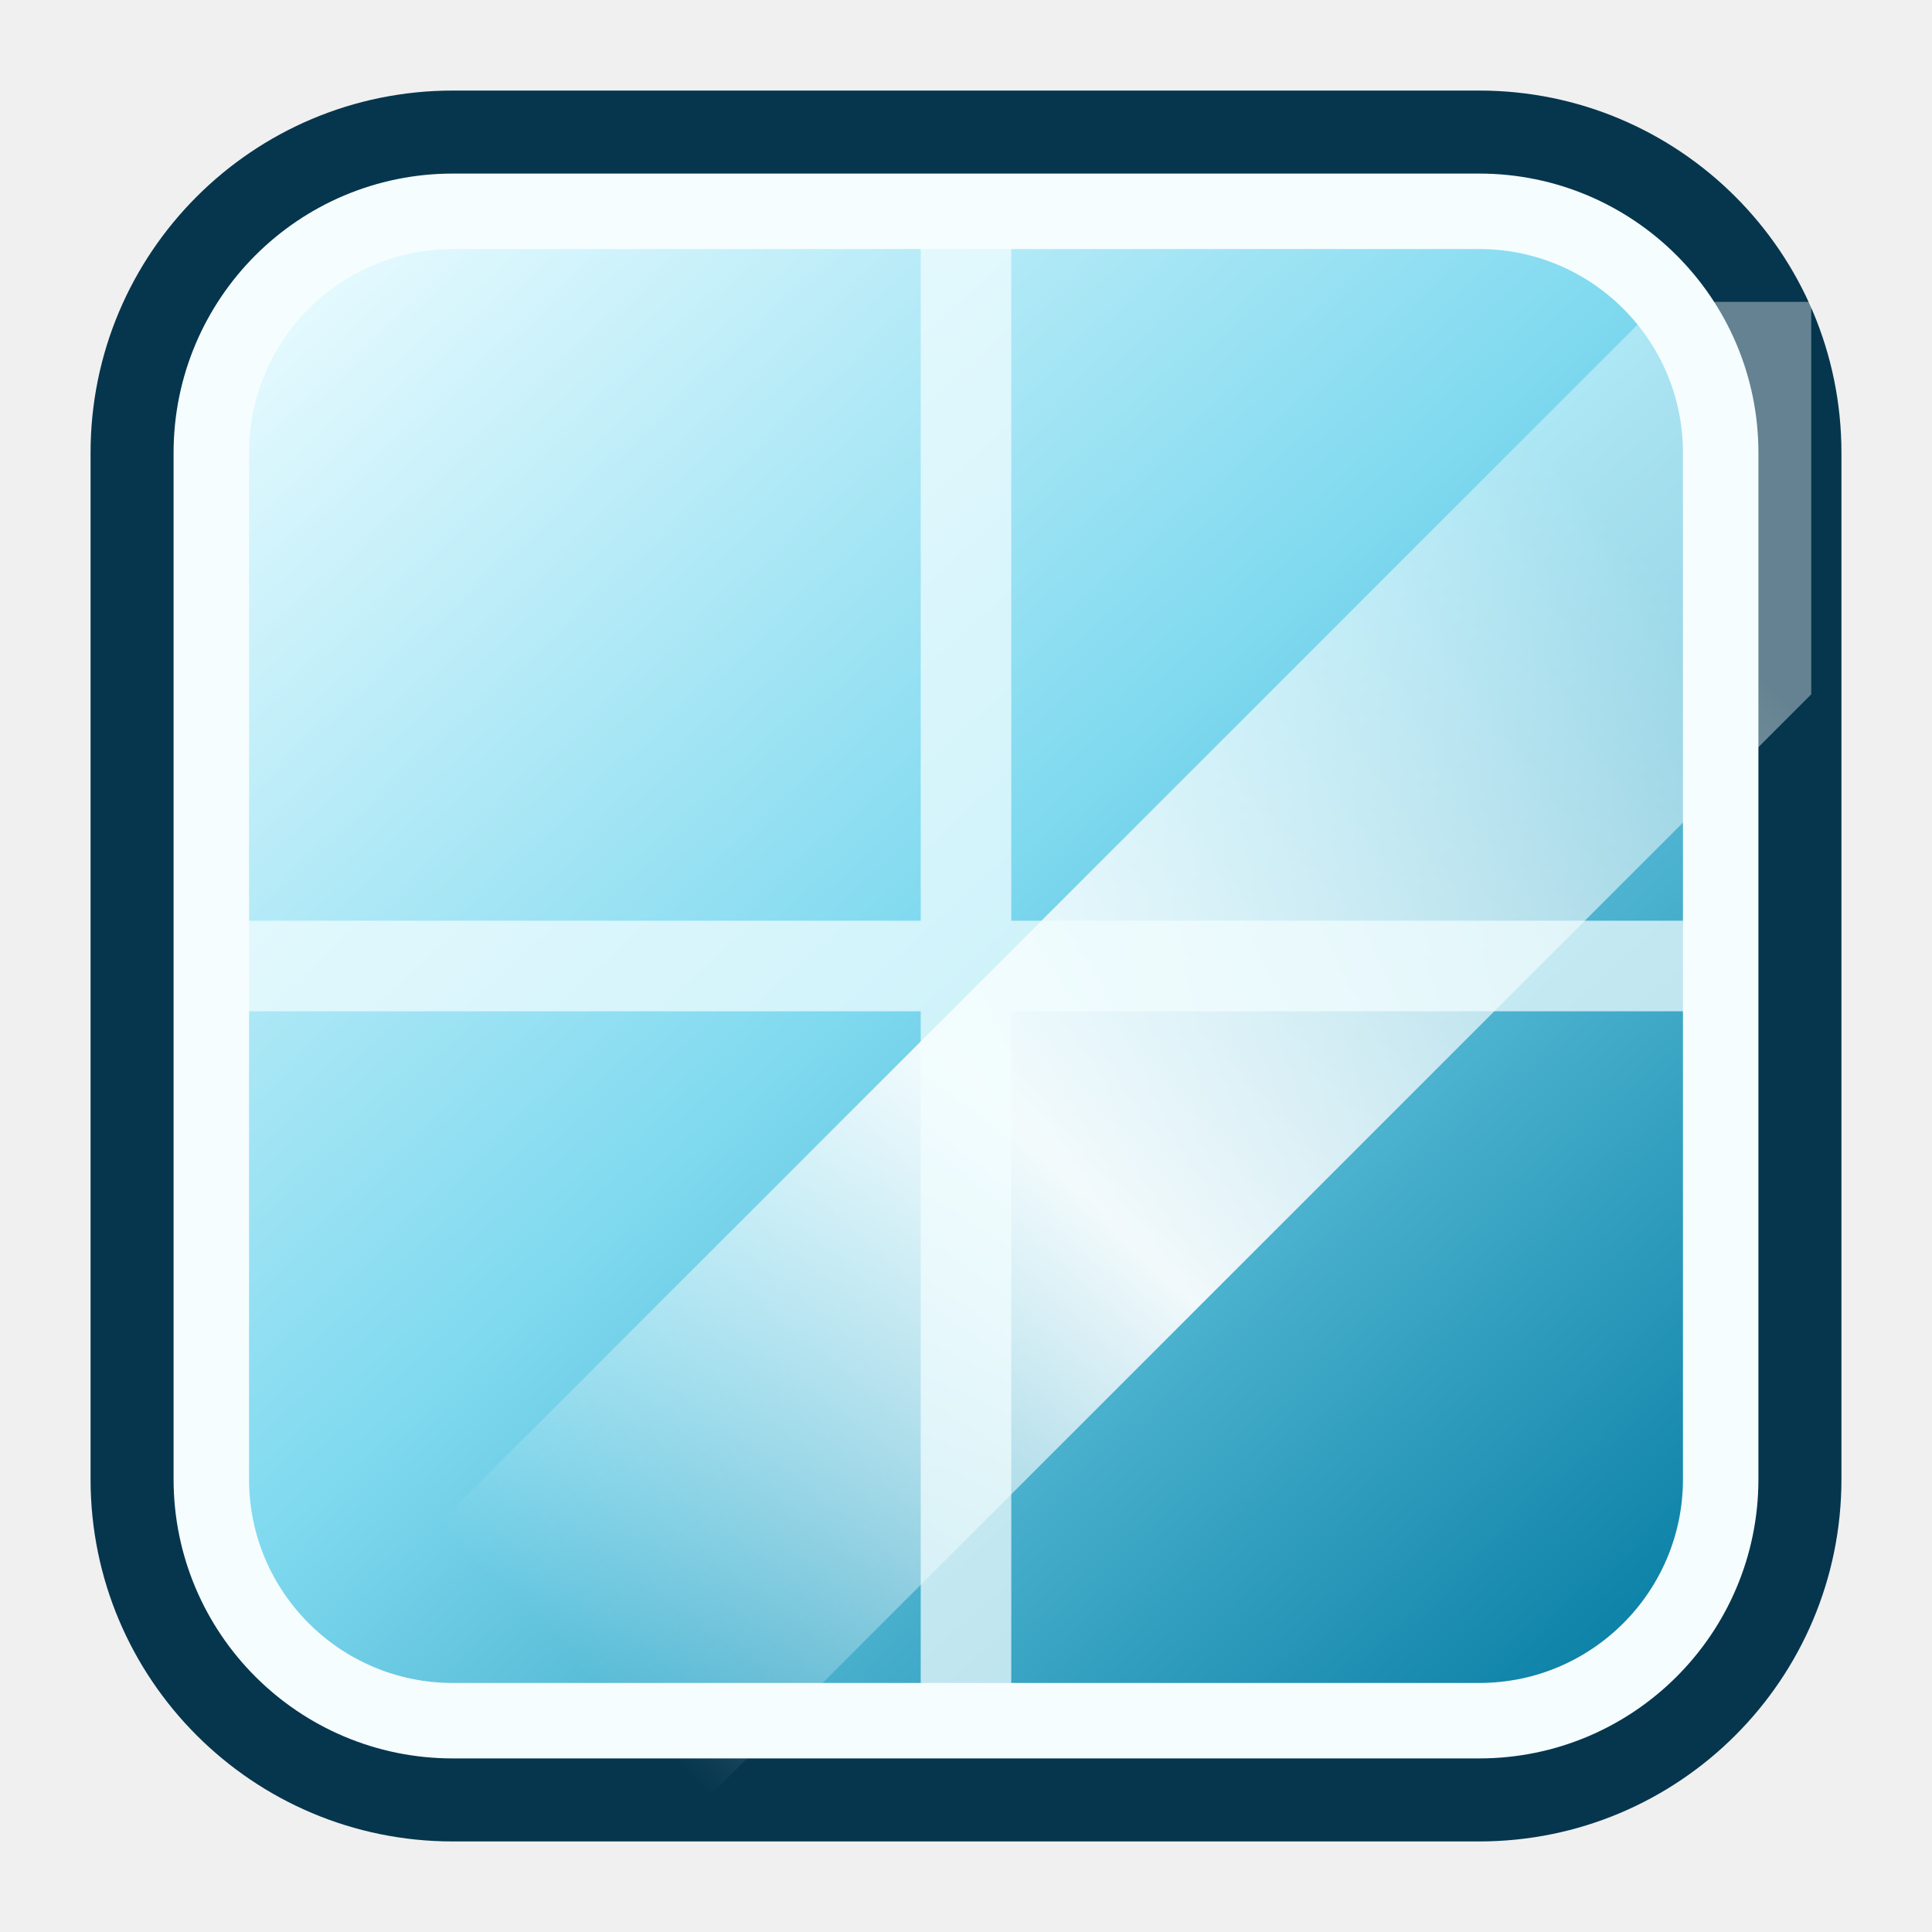
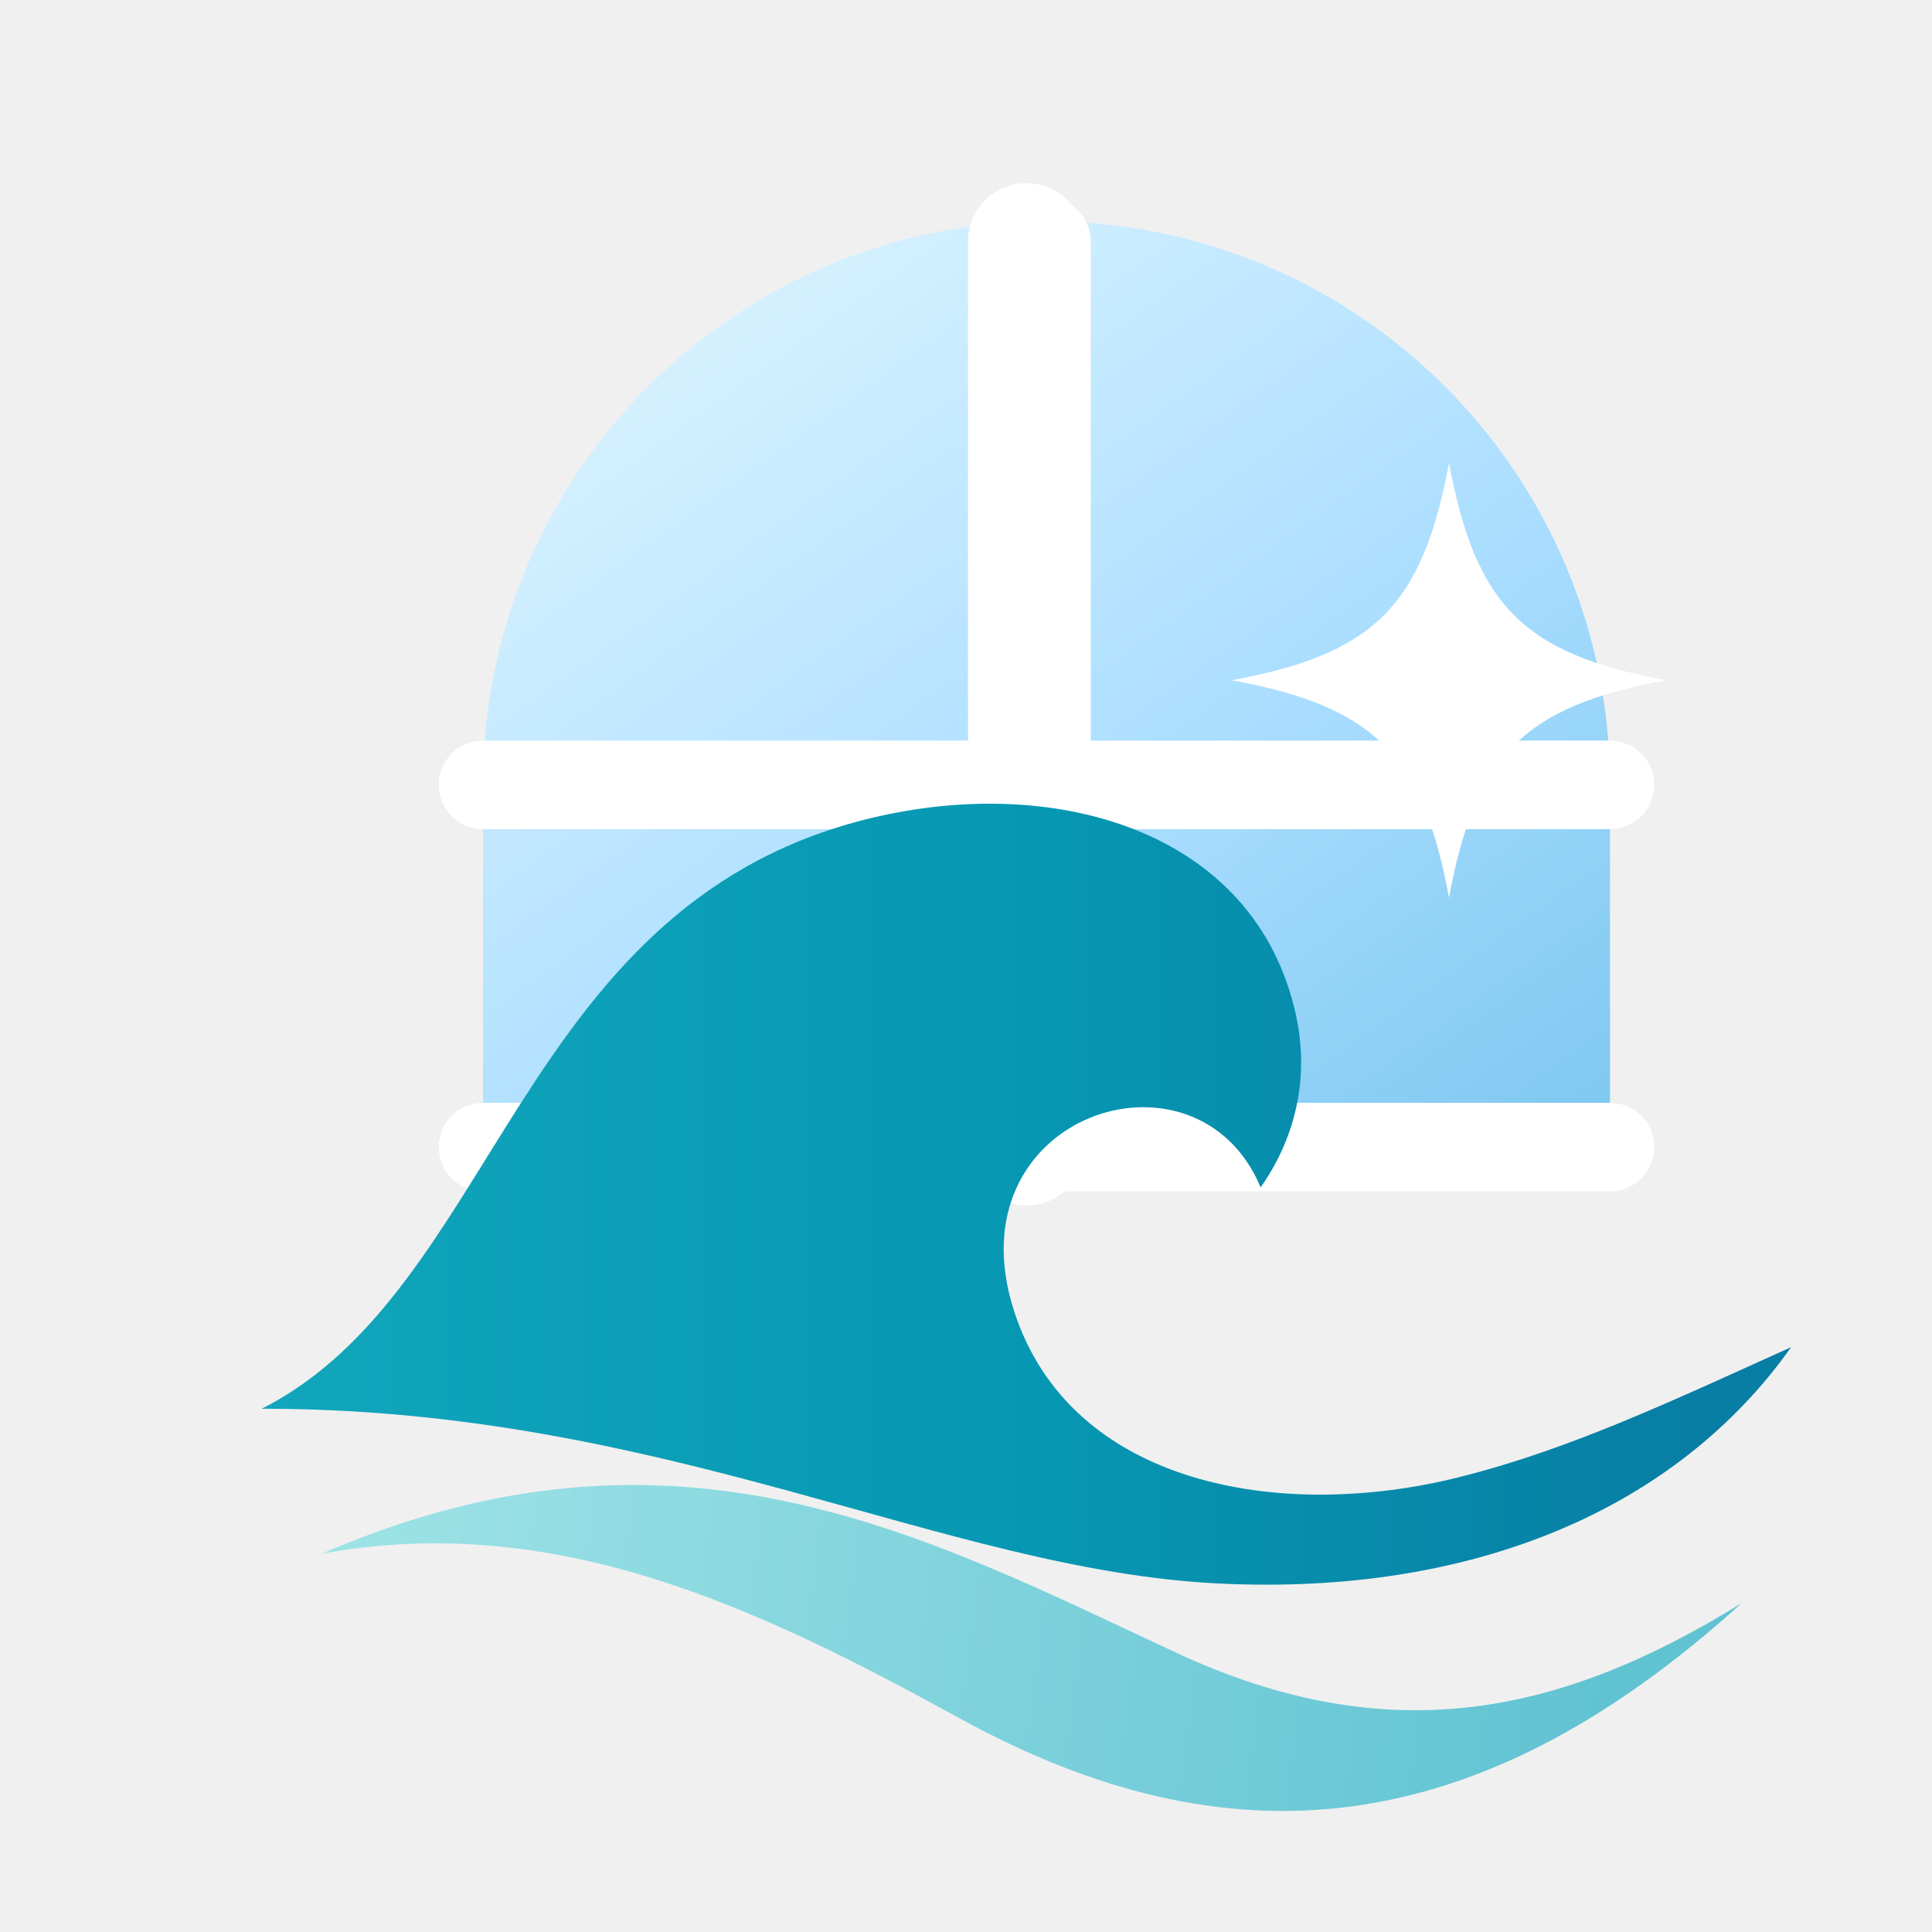
- <svg xmlns="http://www.w3.org/2000/svg" viewBox="0 0 64 64" role="img" aria-labelledby="title">
+ <svg xmlns="http://www.w3.org/2000/svg" viewBox="0 0 96 96" role="img" aria-labelledby="title">
  <defs>
-     <linearGradient id="glass" x1="10" y1="8" x2="54" y2="56" gradientUnits="userSpaceOnUse">
-       <stop offset="0" stop-color="#e9fbff" />
-       <stop offset="0.48" stop-color="#7ed9ef" />
+     <linearGradient id="glass" x1="26" y1="14" x2="72" y2="78" gradientUnits="userSpaceOnUse">
+       <stop offset="0" stop-color="#dff5ff" />
+       <stop offset="0.5" stop-color="#a9ddff" />
+       <stop offset="1" stop-color="#68bde8" />
+     </linearGradient>
+     <linearGradient id="wave" x1="13" y1="62" x2="84" y2="62" gradientUnits="userSpaceOnUse">
+       <stop offset="0" stop-color="#11a6bc" />
+       <stop offset="0.55" stop-color="#0697b2" />
      <stop offset="1" stop-color="#087ea4" />
    </linearGradient>
-     <linearGradient id="wipe" x1="14" y1="50" x2="50" y2="14" gradientUnits="userSpaceOnUse">
-       <stop offset="0" stop-color="#ffffff" stop-opacity="0" />
-       <stop offset="0.45" stop-color="#ffffff" stop-opacity="0.92" />
-       <stop offset="1" stop-color="#ffffff" stop-opacity="0.38" />
+     <linearGradient id="underWave" x1="16" y1="73" x2="80" y2="82" gradientUnits="userSpaceOnUse">
+       <stop offset="0" stop-color="#8de1e5" />
+       <stop offset="1" stop-color="#42b9cc" />
    </linearGradient>
  </defs>
-   <rect x="3" y="3" width="58" height="58" rx="12" fill="#05364d" />
-   <rect x="7" y="7" width="50" height="50" rx="8" fill="url(#glass)" />
-   <path d="M10 55 55 10h5v13L23 60H10z" fill="url(#wipe)" />
-   <path d="M32 8v48M8 32h48" stroke="#f3fdff" stroke-width="3" stroke-linecap="round" opacity="0.72" />
-   <rect x="7" y="7" width="50" height="50" rx="8" fill="none" stroke="#f6fdff" stroke-width="2.5" />
+   <path d="M24 57V39c0-15.46 12.54-28 28-28s28 12.54 28 28v18H24Z" fill="url(#glass)" />
+   <path d="M52 12v45M24 39h56M24 57h56" stroke="#ffffff" stroke-width="4.4" stroke-linecap="round" />
+   <path d="M51 12v45" stroke="#ffffff" stroke-width="5.8" stroke-linecap="round" />
+   <path d="M72 23c1.32 7.1 3.72 9.5 10.8 10.8C75.72 35.1 73.32 37.5 72 44.6 70.68 37.5 68.28 35.1 61.2 33.8 68.28 32.5 70.68 30.1 72 23Z" fill="#ffffff" />
+   <path d="M13 70c11.7-5.9 12.66-24.78 29.84-29.24 9.44-2.44 19.56.46 21.56 9.7.72 3.34-.18 6.3-1.76 8.54-3.18-7.62-15.44-3.62-12.24 6.18 2.82 8.64 13.24 10.44 22.1 8.22 5.52-1.38 10.6-3.8 16.5-6.46-5.68 8.02-15.78 12.38-28.5 11.74-13.62-.68-27.42-8.7-47.5-8.68Z" fill="url(#wave)" />
+   <path d="M16 77.2c17.64-7.66 30.1-.82 42.44 4.92 10.66 4.96 19.2 3.04 28.1-2.46-13.26 12.02-25.58 13.02-38.86 5.72C37.7 79.9 27.64 75.08 16 77.2Z" fill="url(#underWave)" opacity="0.82" />
</svg>
